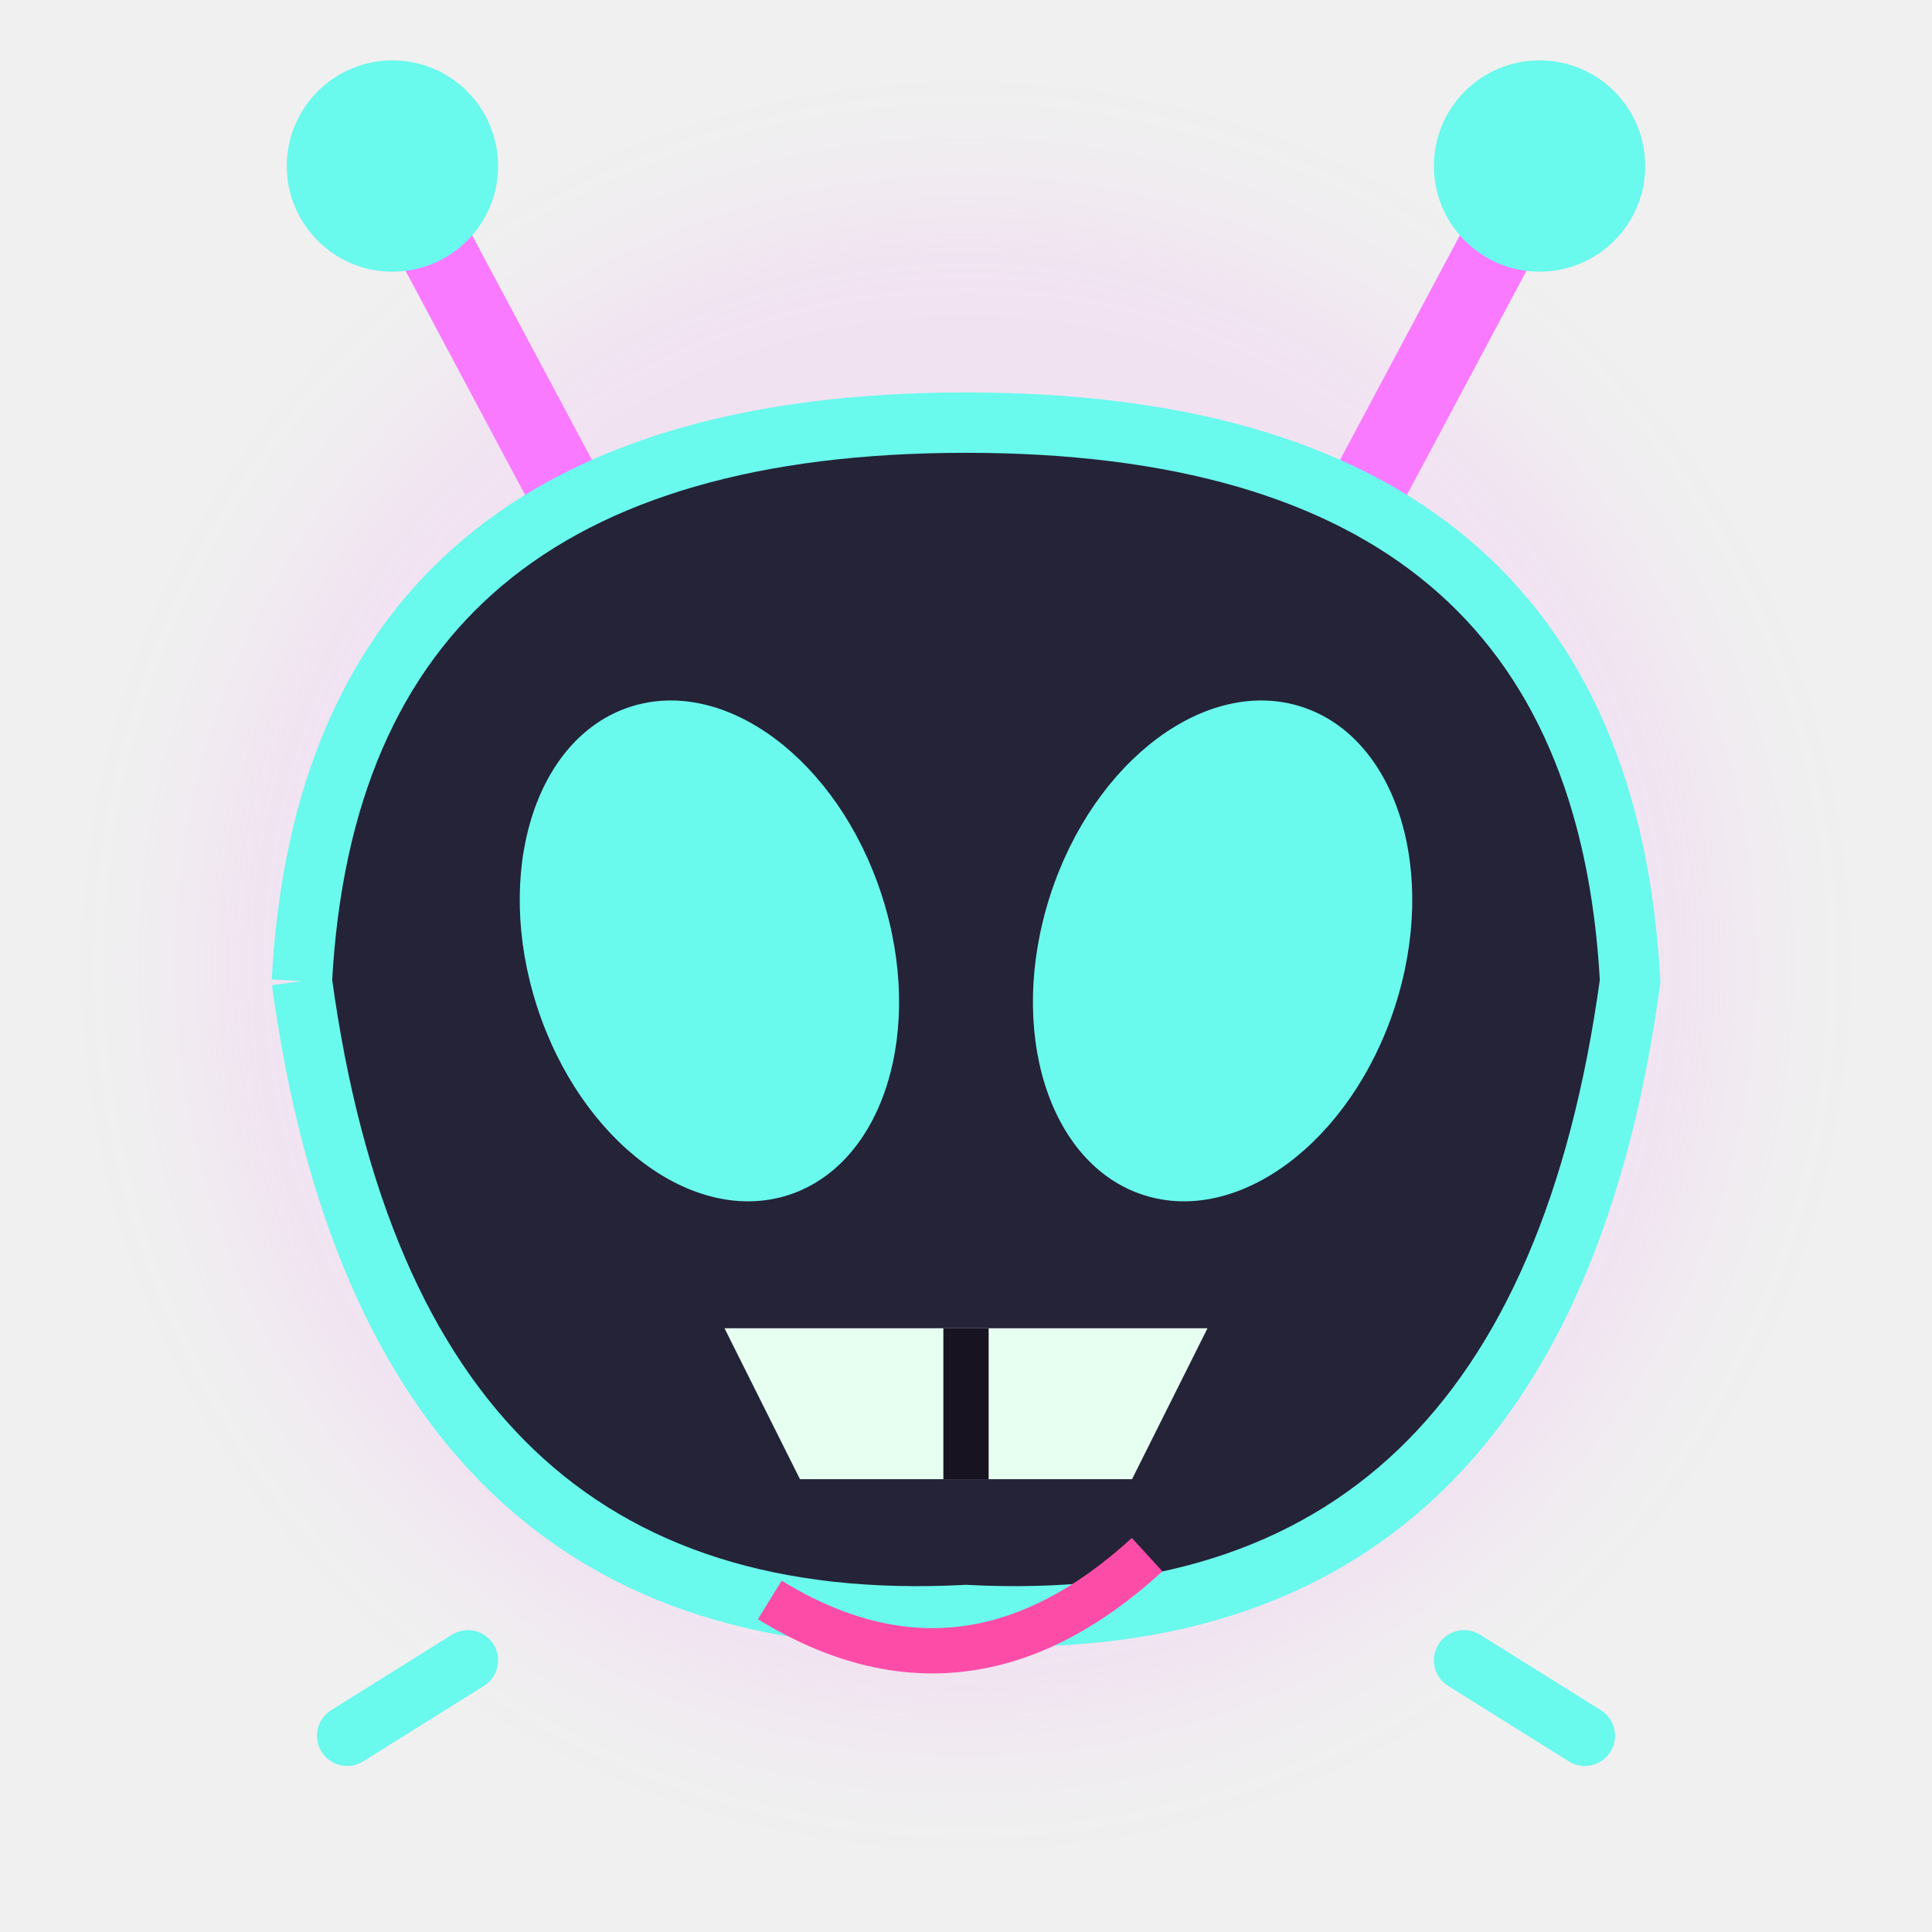
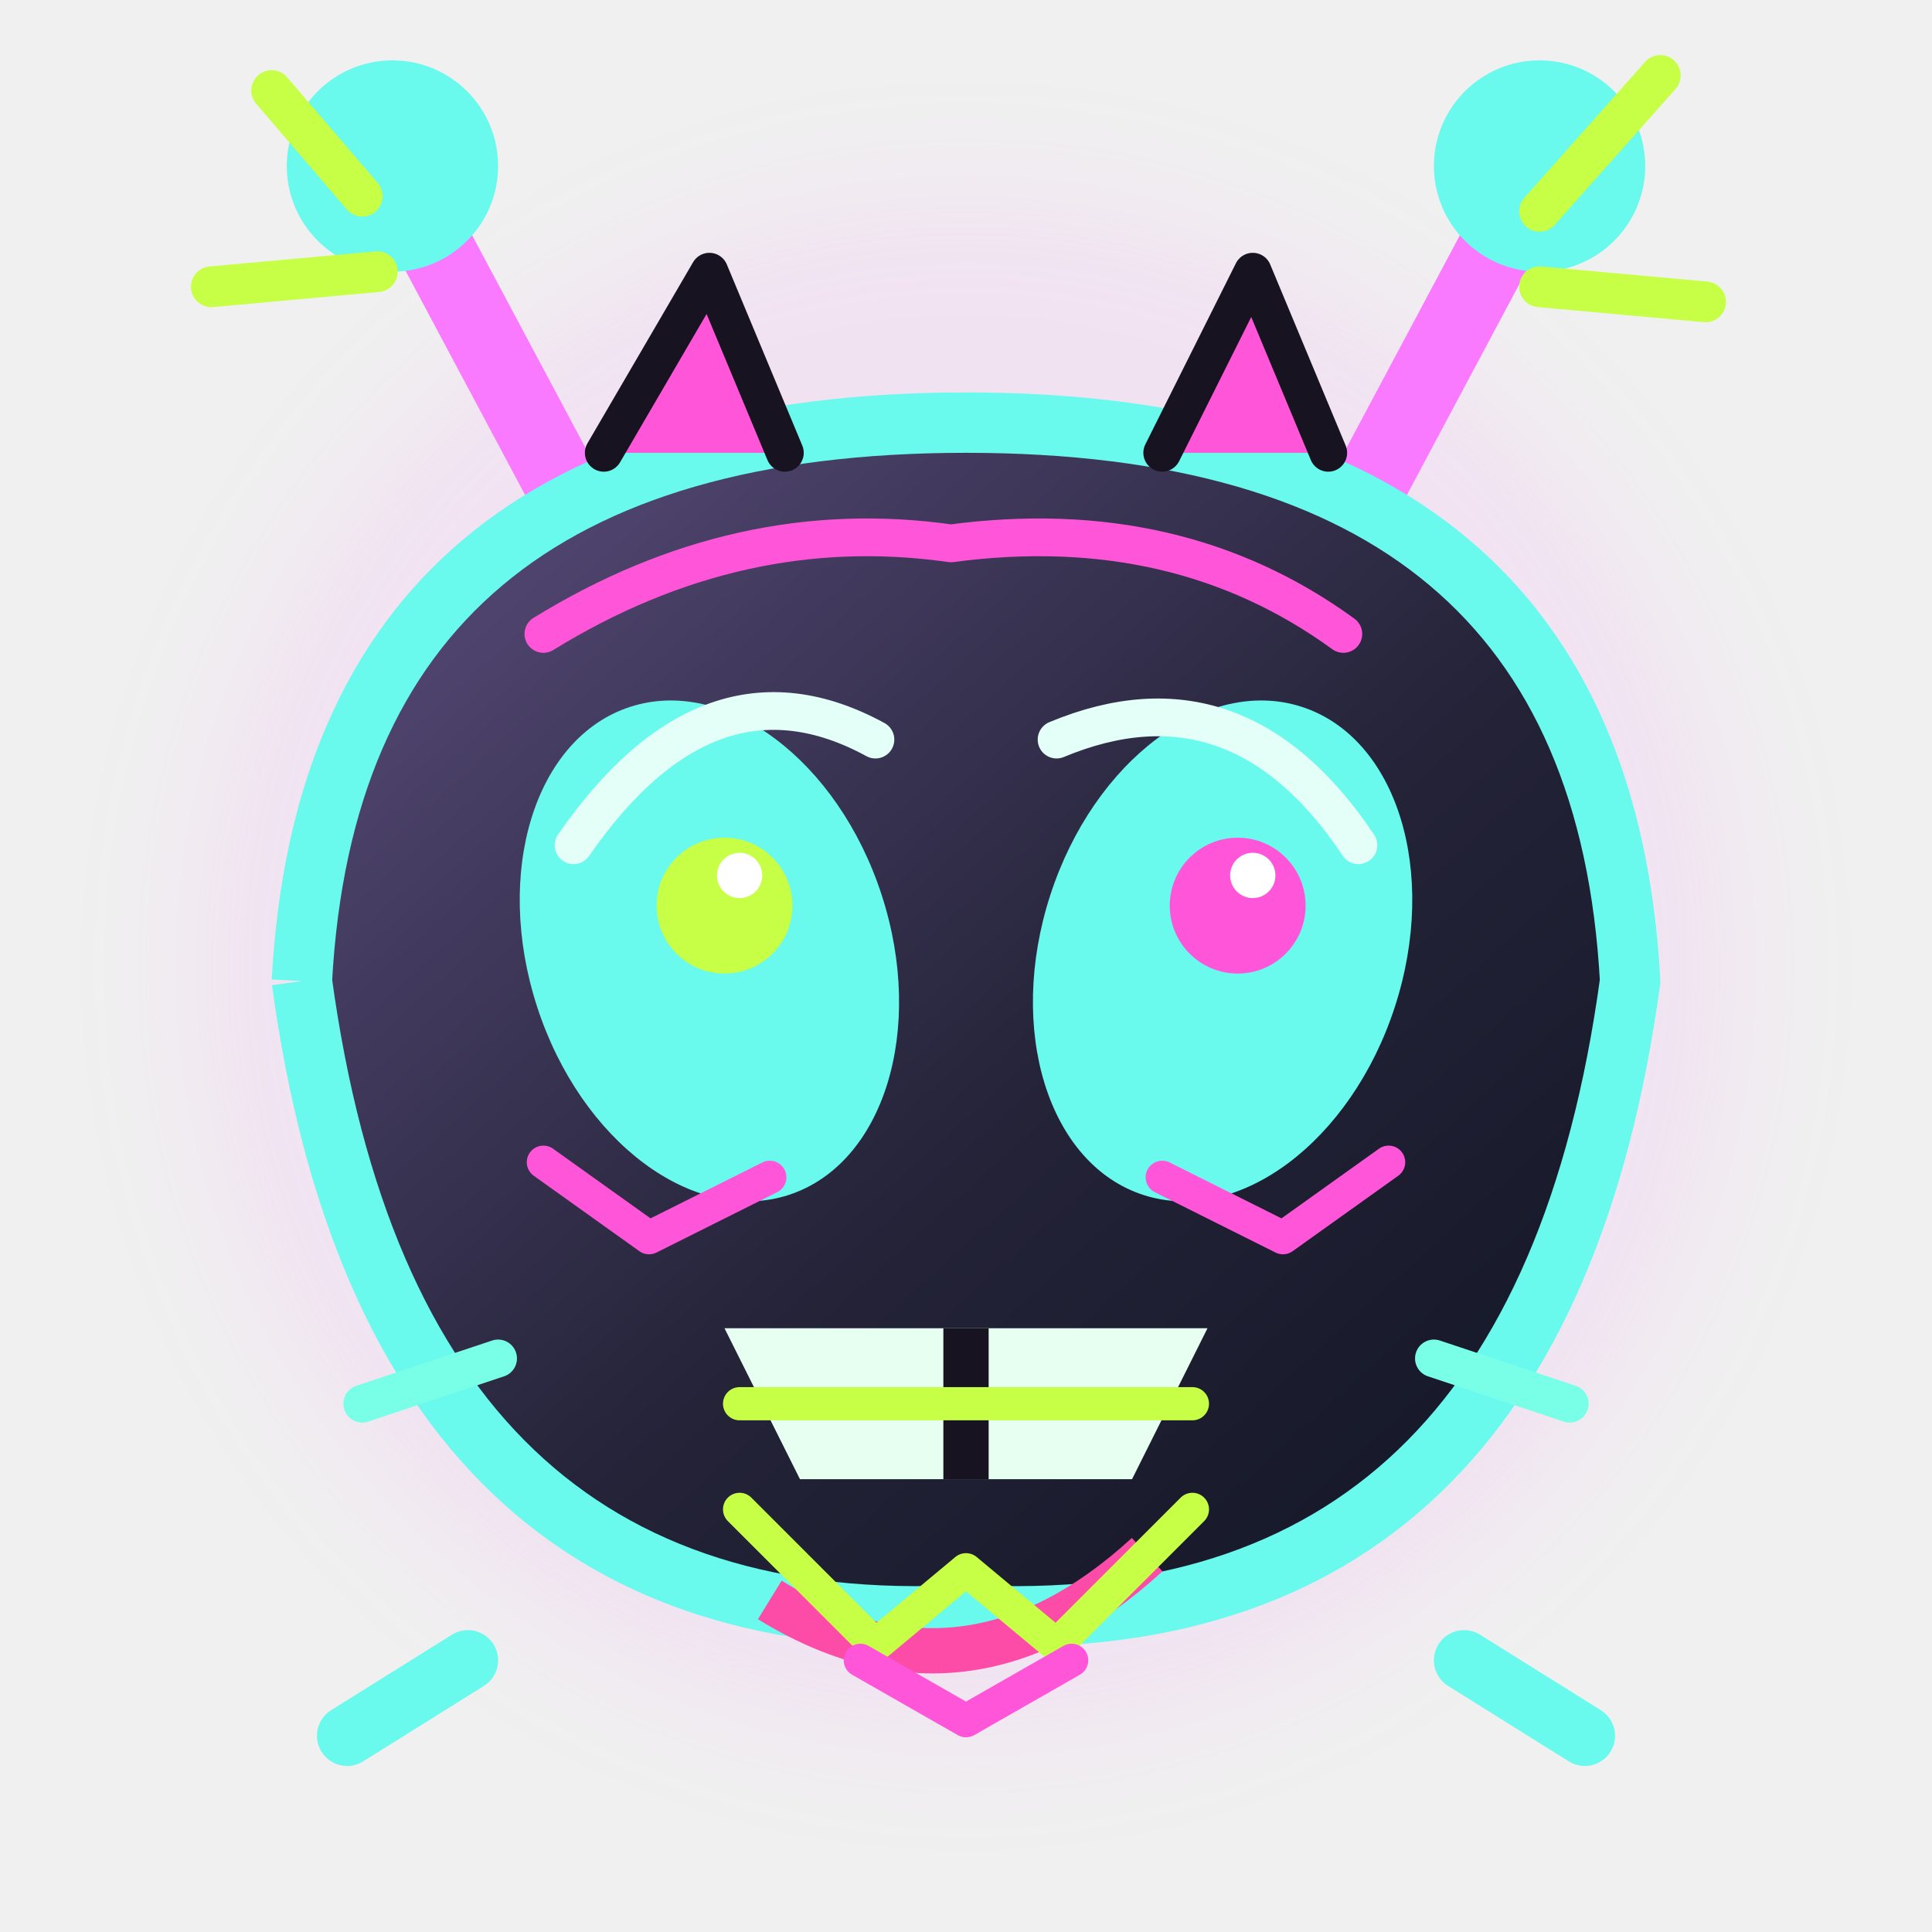
- <svg xmlns="http://www.w3.org/2000/svg" viewBox="0 0 128 128" role="img" aria-label="STATICHEX original dark neon mascot">
+ <svg xmlns="http://www.w3.org/2000/svg" viewBox="0 0 128 128" role="img" aria-labelledby="title desc">
  <defs>
    <filter id="glow">
      <feGaussianBlur stdDeviation="4" />
    </filter>
+     <linearGradient id="newMaterial" x1="0" y1="0" x2="1" y2="1">
+       <stop stop-color="#5d4f80" />
+       <stop offset=".56" stop-color="#242338" />
+       <stop offset="1" stop-color="#101523" />
+     </linearGradient>
  </defs>
  <style>@media(prefers-reduced-motion:no-preference){#mascot{transform-origin:64px 86px}@keyframes motion{50%{transform:rotate(6deg)}}#mascot{animation:motion 2.3s ease-in-out infinite}}</style>
  <circle cx="64" cy="64" r="51" fill="#f97aff" opacity=".12" filter="url(#glow)" />
  <g id="mascot">
    <path d="M42 41 26 11M86 41 102 11" stroke="#f97aff" stroke-width="5" />
    <circle cx="26" cy="11" r="7" fill="#6af9ed" />
    <circle cx="102" cy="11" r="7" fill="#6af9ed" />
-     <path d="M20 65Q22 28 64 28Q106 28 108 65Q102 109 64 107Q26 109 20 65" fill="#242338" stroke="#6af9ed" stroke-width="4" />
+     <path d="M20 65Q22 28 64 28Q106 28 108 65Q102 109 64 107Q26 109 20 65" fill="url(#newMaterial)" stroke="#6af9ed" stroke-width="4" />
    <ellipse cx="47" cy="63" rx="12" ry="17" fill="#6af9ed" transform="rotate(-18 47 63)" />
    <ellipse cx="81" cy="63" rx="12" ry="17" fill="#6af9ed" transform="rotate(18 81 63)" />
    <path d="M48 88h32l-5 10H53Z" fill="#e7fff0" />
    <path d="M64 88v10" stroke="#171321" stroke-width="3" />
    <path d="M31 110l-8 5m74-5 8 5" stroke="#6af9ed" stroke-width="4" stroke-linecap="round" />
    <path d="M51 106q13 8 25-3" stroke="#fc4ca8" stroke-width="3" fill="none" />
+     <g id="remaster-details" stroke-linejoin="round" stroke-linecap="round">
+       <path d="m40 30 7-12 5 12m25 0 6-12 5 12" fill="#ff55d8" stroke="#171321" stroke-width="2.5" />
+       <path d="M36 42q13-8 27-6 15-2 26 6" fill="none" stroke="#ff55d8" stroke-width="2.5" />
+       <path d="m24 13-6-7m7 12-11 1m88-5 8-9m-8 14 11 1" stroke="#c6ff45" stroke-width="2.7" />
+       <path d="M38 56q9-13 20-7m12 0q12-5 20 7" fill="none" stroke="#e3fff8" stroke-width="2.5" />
+       <path d="m36 77 7 5 8-4m26 0 8 4 7-5" fill="none" stroke="#ff55d8" stroke-width="2.2" />
+       <path d="M49 93h30m-30 7 9 9 6-5 6 5 9-9" fill="none" stroke="#c6ff45" stroke-width="2.2" />
+       <path d="m33 90-9 3m80 0-9-3" stroke="#79ffe7" stroke-width="2.5" />
+       <circle cx="48" cy="60" r="4.5" fill="#c6ff45" />
+       <circle cx="82" cy="60" r="4.5" fill="#ff55d8" />
+       <circle cx="49" cy="58" r="1.5" fill="#fff" />
+       <circle cx="83" cy="58" r="1.5" fill="#fff" />
+       <path d="m57 110 7 4 7-4" stroke="#ff55d8" fill="none" stroke-width="2.2" />
+     </g>
  </g>
</svg>
